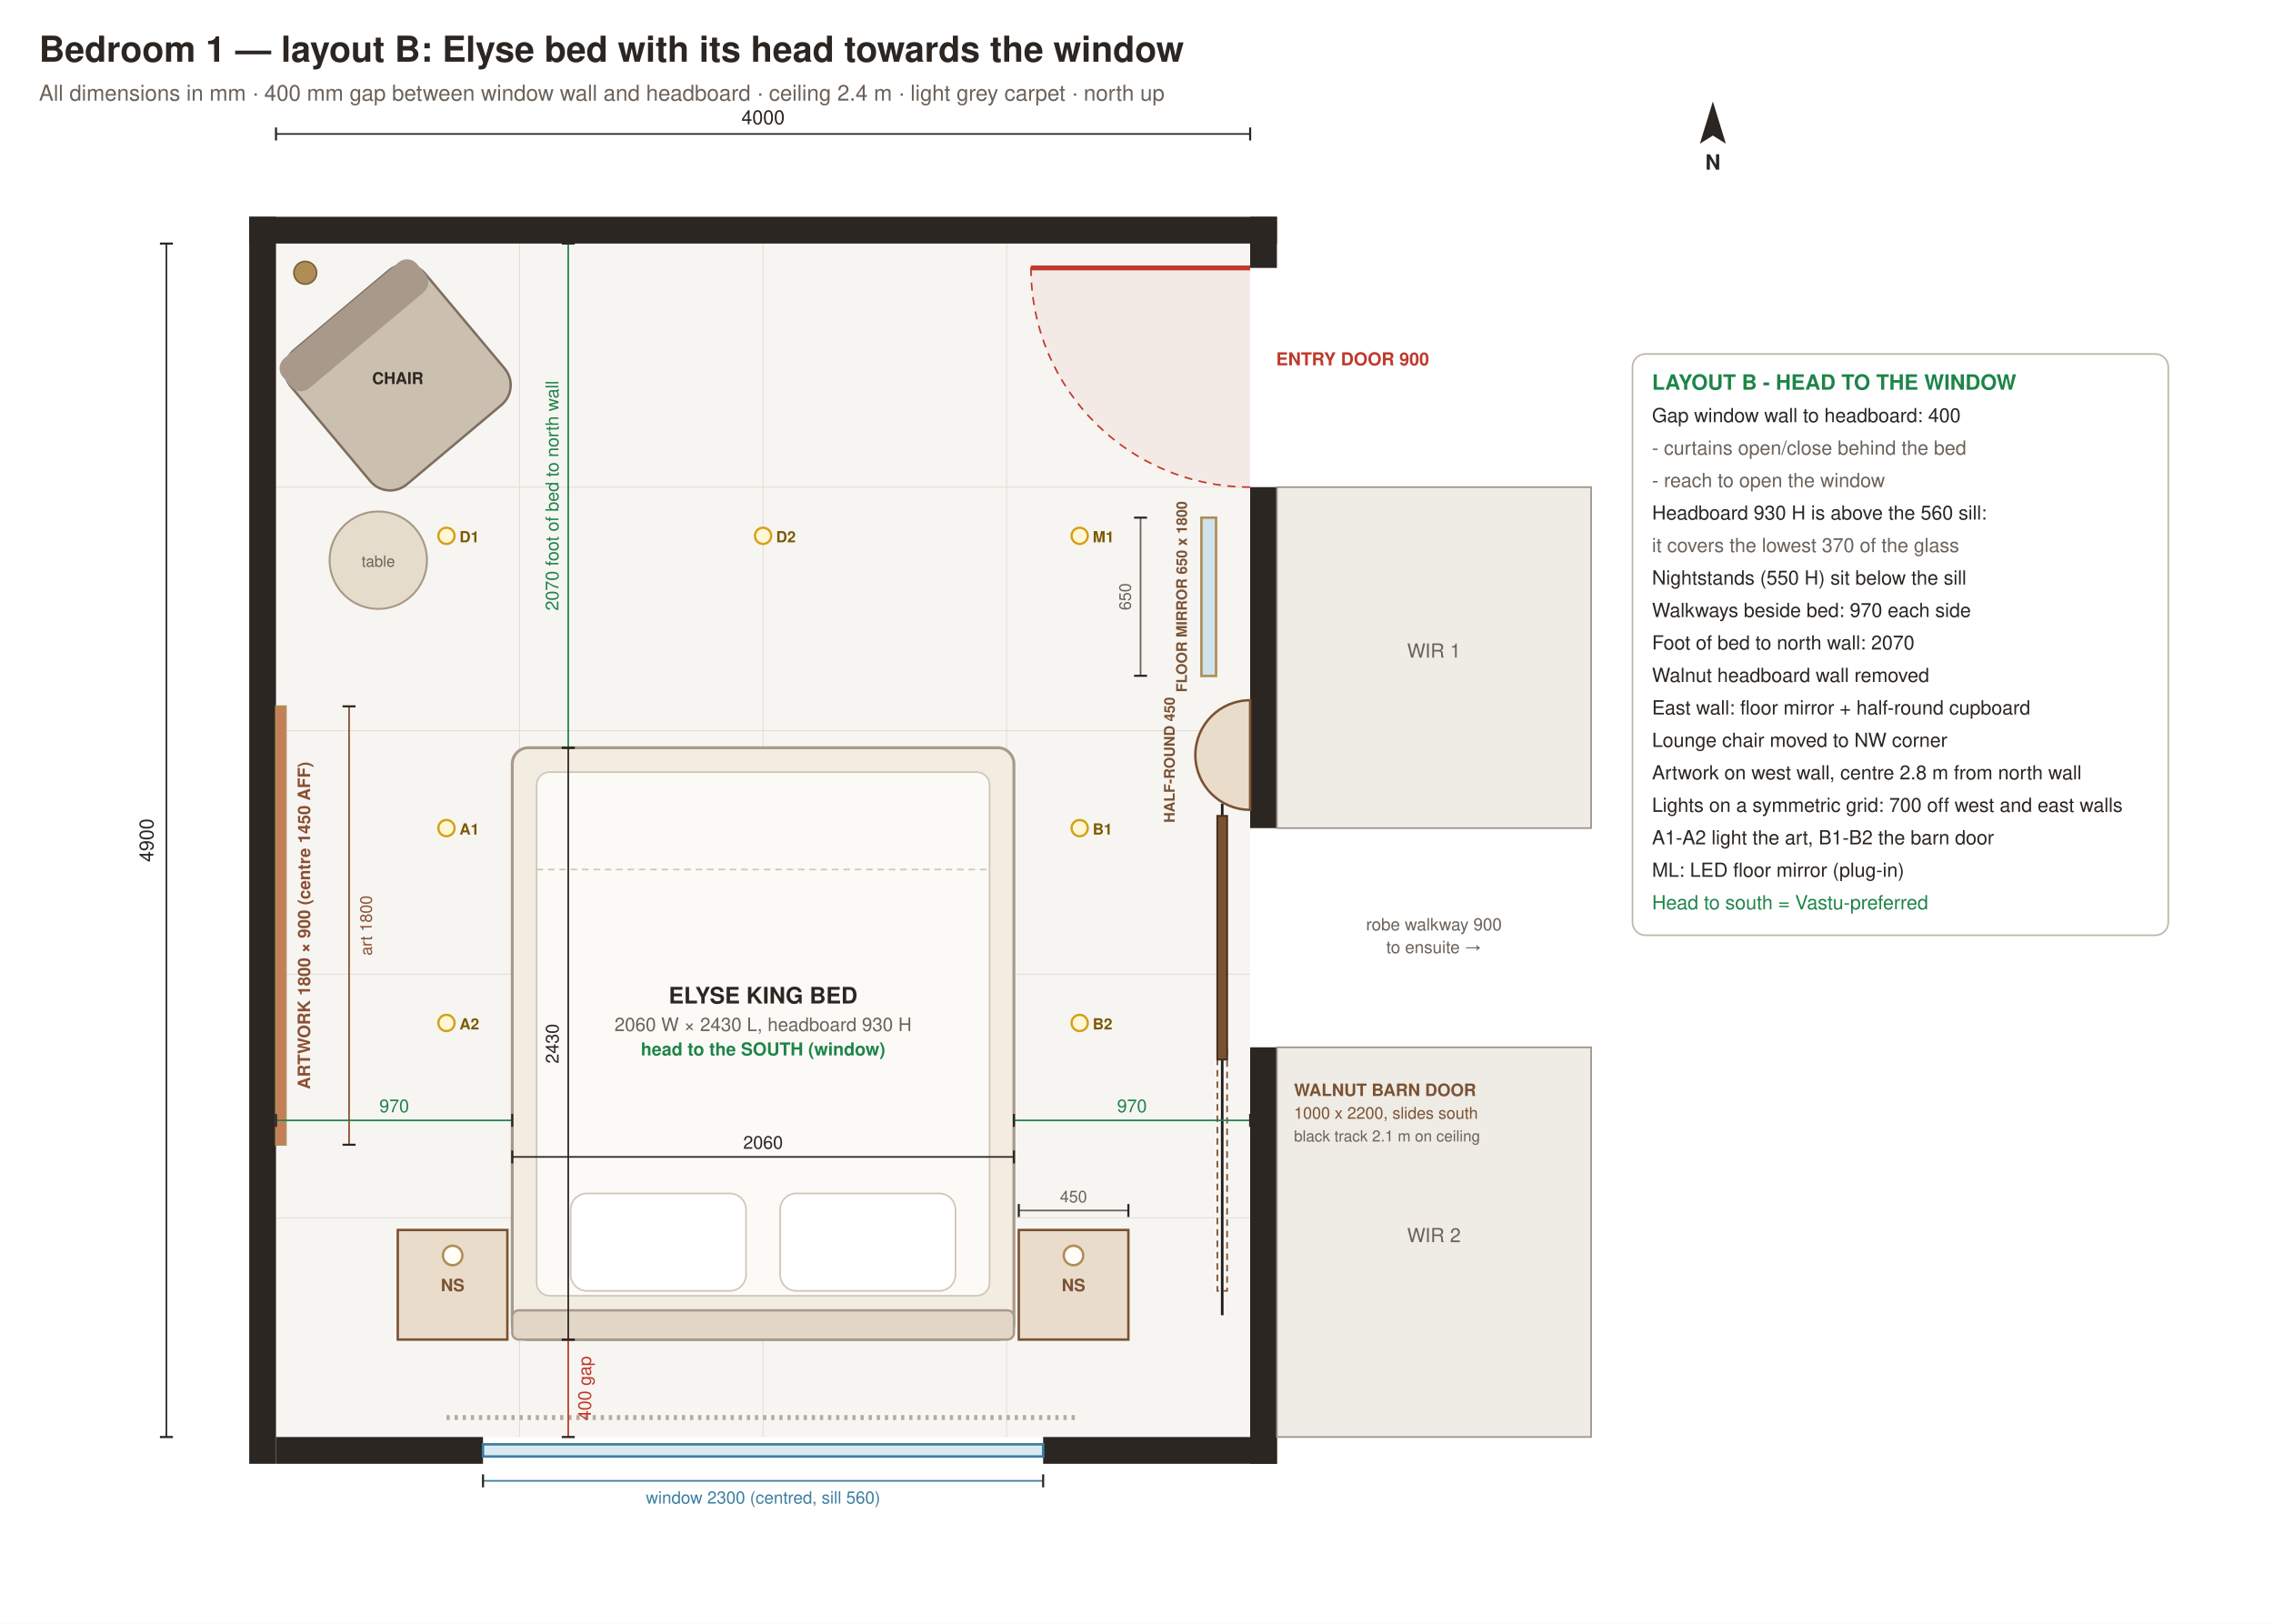
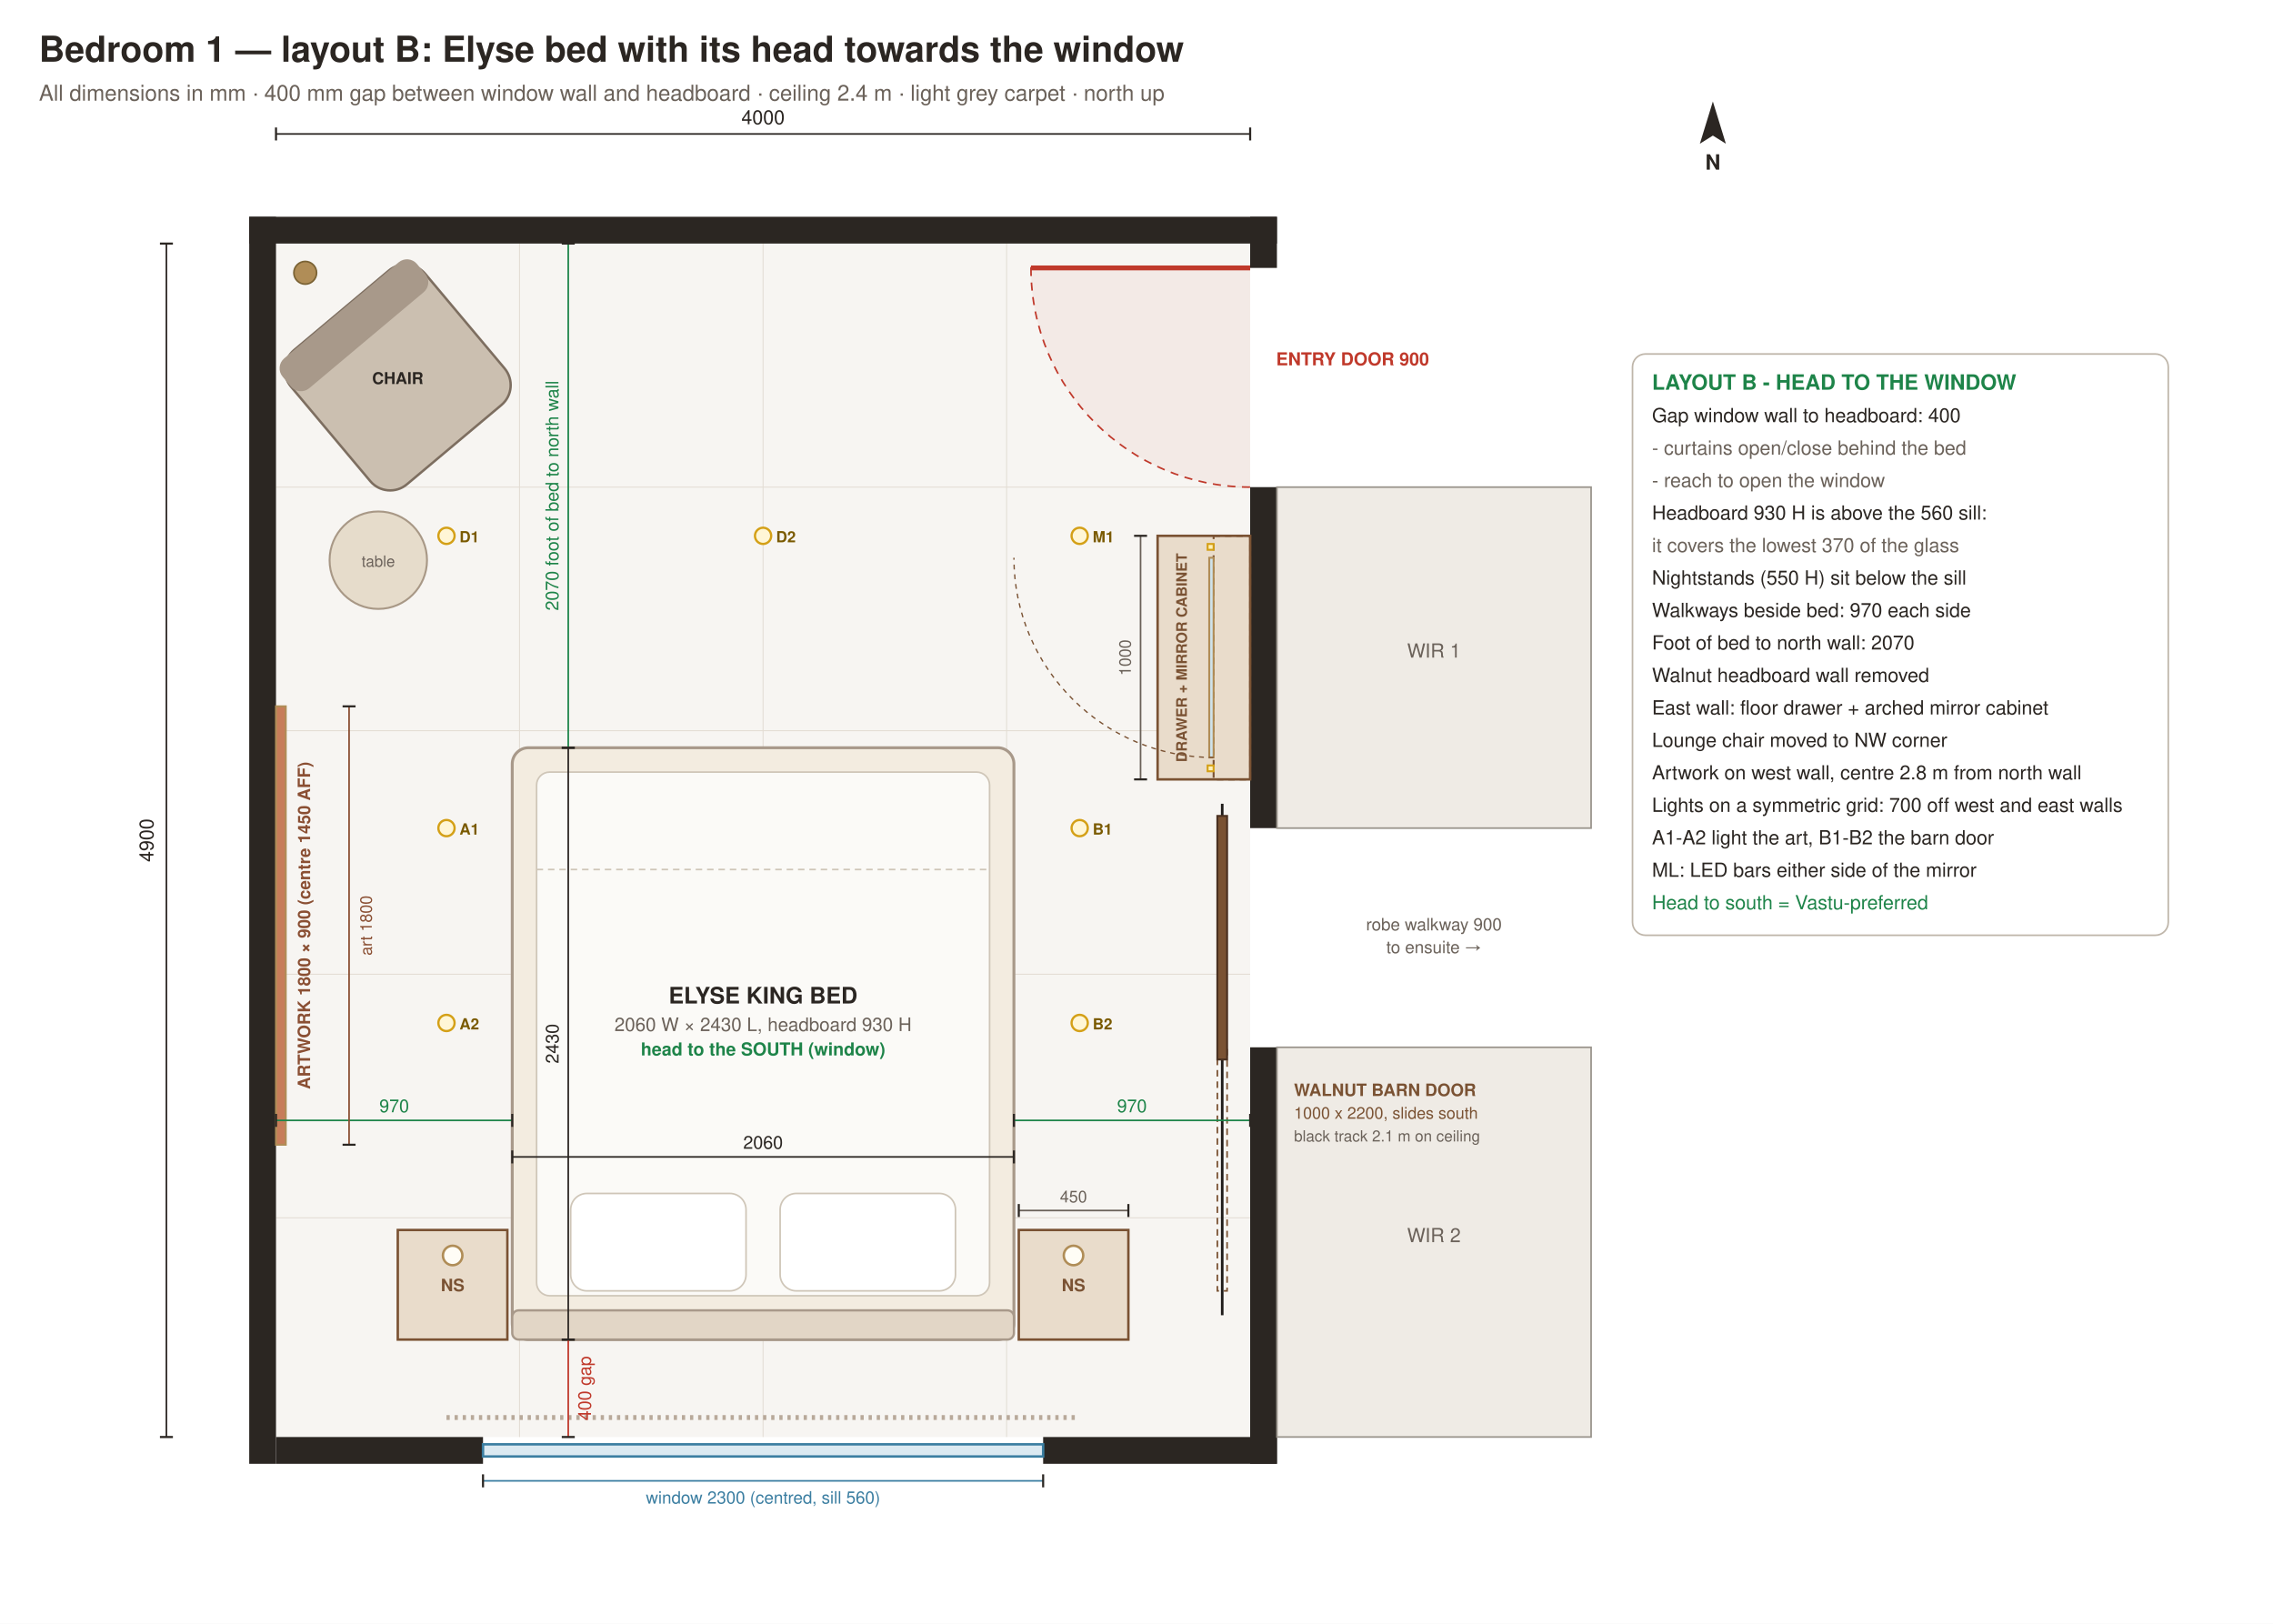
<svg xmlns="http://www.w3.org/2000/svg" width="1400" height="1000" viewBox="0 0 1400 1000" font-family="Helvetica, Arial, sans-serif">
  <rect width="1400" height="1000" fill="#ffffff" />
  <defs>
    <marker id="tk" viewBox="0 0 10 10" refX="5" refY="5" markerWidth="8" markerHeight="8" orient="auto">
      <path d="M5 0L5 10" stroke="#2b2622" stroke-width="1.6" />
    </marker>
  </defs>
  <text x="24" y="38" font-size="22" font-weight="700" fill="#2b2622">Bedroom 1 — layout B: Elyse bed with its head towards the window</text>
  <text x="24" y="62" font-size="13.5" fill="#6b625a">All dimensions in mm · 400 mm gap between window wall and headboard · ceiling 2.4 m · light grey carpet · north up</text>
  <rect x="170.0" y="150.0" width="600.0" height="735.0" fill="#f7f5f2" fill-opacity="1" stroke="none" stroke-width="0" rx="0" />
  <line x1="320.0" y1="150.0" x2="320.0" y2="885.0" stroke="#e3ddd4" stroke-width="0.6" />
  <line x1="470.0" y1="150.0" x2="470.0" y2="885.0" stroke="#e3ddd4" stroke-width="0.6" />
  <line x1="620.0" y1="150.0" x2="620.0" y2="885.0" stroke="#e3ddd4" stroke-width="0.6" />
  <line x1="170.0" y1="300.0" x2="770.0" y2="300.0" stroke="#e3ddd4" stroke-width="0.6" />
  <line x1="170.0" y1="450.0" x2="770.0" y2="450.0" stroke="#e3ddd4" stroke-width="0.6" />
  <line x1="170.0" y1="600.0" x2="770.0" y2="600.0" stroke="#e3ddd4" stroke-width="0.6" />
  <line x1="170.0" y1="750.0" x2="770.0" y2="750.0" stroke="#e3ddd4" stroke-width="0.6" />
  <rect x="153.5" y="133.5" width="16.5" height="768.0" fill="#2b2622" fill-opacity="1" stroke="#2b2622" stroke-width="0" rx="0" />
  <rect x="153.5" y="133.5" width="633.0" height="16.5" fill="#2b2622" fill-opacity="1" stroke="#2b2622" stroke-width="0" rx="0" />
  <rect x="170.0" y="885.0" width="127.5" height="16.5" fill="#2b2622" fill-opacity="1" stroke="#2b2622" stroke-width="0" rx="0" />
  <rect x="642.5" y="885.0" width="144.0" height="16.5" fill="#2b2622" fill-opacity="1" stroke="#2b2622" stroke-width="0" rx="0" />
  <rect x="297.5" y="889.5" width="345.0" height="7.5" fill="#dbe9f1" fill-opacity="1" stroke="#3b7ea1" stroke-width="1.5" rx="0" />
  <rect x="770.0" y="133.5" width="16.5" height="31.5" fill="#2b2622" fill-opacity="1" stroke="#2b2622" stroke-width="0" rx="0" />
  <rect x="770.0" y="300.0" width="16.5" height="210.0" fill="#2b2622" fill-opacity="1" stroke="#2b2622" stroke-width="0" rx="0" />
  <rect x="770.0" y="645.0" width="16.5" height="256.5" fill="#2b2622" fill-opacity="1" stroke="#2b2622" stroke-width="0" rx="0" />
  <path d="M770.0 165.0 L635.0 165.0 A135.0 135.0 0 0 0 770.0 300.0" fill="#c0392b" fill-opacity="0.06" stroke="#c0392b" stroke-width="1" stroke-dasharray="5 4" />
  <line x1="770.0" y1="165.0" x2="635.0" y2="165.0" stroke="#c0392b" stroke-width="3" />
  <text x="786.0" y="225.0" font-size="11" fill="#c0392b" text-anchor="start" font-weight="700">ENTRY DOOR 900</text>
  <rect x="786.5" y="300.0" width="193.5" height="210.0" fill="#efebe5" fill-opacity="1" stroke="#9a948c" stroke-width="1" rx="0" />
  <text x="883.2" y="405.0" font-size="12" fill="#6b625a" text-anchor="middle" font-weight="400">WIR 1</text>
  <rect x="786.5" y="645.0" width="193.5" height="240.0" fill="#efebe5" fill-opacity="1" stroke="#9a948c" stroke-width="1" rx="0" />
  <text x="883.2" y="765.0" font-size="12" fill="#6b625a" text-anchor="middle" font-weight="400">WIR 2</text>
  <text x="883.2" y="573.0" font-size="10.5" fill="#6b625a" text-anchor="middle" font-weight="400">robe walkway 900</text>
  <text x="883.2" y="587.0" font-size="10.5" fill="#6b625a" text-anchor="middle" font-weight="400">to ensuite →</text>
  <line x1="752.8" y1="495.0" x2="752.8" y2="810.0" stroke="#1f1c1a" stroke-width="1.6" />
  <rect x="749.8" y="645.0" width="6.0" height="150.0" fill="none" fill-opacity="1" stroke="#7a5233" stroke-width="1" rx="0" stroke-dasharray="4 3" />
  <rect x="749.8" y="502.5" width="6.0" height="150.0" fill="#7a5233" fill-opacity="1" stroke="#4a3020" stroke-width="1.2" rx="0" />
  <text x="797.0" y="675.0" font-size="10.5" fill="#7a5233" text-anchor="start" font-weight="700">WALNUT BARN DOOR</text>
  <text x="797.0" y="689.0" font-size="10" fill="#7a5233" text-anchor="start" font-weight="400">1000 x 2200, slides south</text>
  <text x="797.0" y="703.0" font-size="9.5" fill="#6b625a" text-anchor="start" font-weight="400">black track 2.1 m on ceiling</text>
  <line x1="275.0" y1="873.0" x2="665.0" y2="873.0" stroke="#b8a99a" stroke-width="3" stroke-dasharray="2 3" />
  <rect x="315.5" y="460.5" width="309.0" height="364.5" fill="#f3ece0" fill-opacity="1" stroke="#a8998a" stroke-width="1.8" rx="10" />
  <rect x="315.5" y="807.0" width="309.0" height="18.0" fill="#e2d6c6" fill-opacity="1" stroke="#a8998a" stroke-width="1.4" rx="4" />
  <rect x="330.5" y="475.5" width="279.0" height="322.5" fill="#fbfaf7" fill-opacity="1" stroke="#cfc6b8" stroke-width="1" rx="8" />
  <rect x="351.5" y="735.0" width="108.0" height="60.0" fill="#ffffff" fill-opacity="1" stroke="#cfc6b8" stroke-width="1" rx="10" />
  <rect x="480.5" y="735.0" width="108.0" height="60.0" fill="#ffffff" fill-opacity="1" stroke="#cfc6b8" stroke-width="1" rx="10" />
  <line x1="330.5" y1="535.5" x2="609.5" y2="535.5" stroke="#cfc6b8" stroke-width="1" stroke-dasharray="4 3" />
  <text x="470.0" y="618.0" font-size="14" fill="#2b2622" text-anchor="middle" font-weight="700">ELYSE KING BED</text>
  <text x="470.0" y="635.0" font-size="11.5" fill="#6b625a" text-anchor="middle" font-weight="400">2060 W × 2430 L, headboard 930 H</text>
  <text x="470.0" y="650.0" font-size="11" fill="#1e8449" text-anchor="middle" font-weight="700">head to the SOUTH (window)</text>
  <rect x="245.0" y="757.5" width="67.5" height="67.5" fill="#e9dccb" fill-opacity="1" stroke="#7a5233" stroke-width="1.5" rx="0" />
  <text x="278.8" y="795.2" font-size="10.5" fill="#7a5233" text-anchor="middle" font-weight="700">NS</text>
  <circle cx="278.8" cy="773.2" r="6" fill="#fffdf6" stroke="#b08d57" stroke-width="1.5" />
  <rect x="627.5" y="757.5" width="67.5" height="67.5" fill="#e9dccb" fill-opacity="1" stroke="#7a5233" stroke-width="1.5" rx="0" />
  <text x="661.2" y="795.2" font-size="10.5" fill="#7a5233" text-anchor="middle" font-weight="700">NS</text>
  <circle cx="661.2" cy="773.2" r="6" fill="#fffdf6" stroke="#b08d57" stroke-width="1.5" />
  <rect x="170.0" y="435.0" width="6.0" height="270.0" fill="#c77d5a" fill-opacity="1" stroke="#b08d57" stroke-width="1.2" rx="0" />
  <text x="191.0" y="570.0" font-size="10.5" fill="#8a4f33" text-anchor="middle" font-weight="700" transform="rotate(-90 191.0 570.0)">ARTWORK 1800 × 900 (centre 1450 AFF)</text>
-   <rect x="740.0" y="318.8" width="9.0" height="97.5" fill="#cfe3ec" fill-opacity="1" stroke="#b08d57" stroke-width="1.5" rx="0" />
-   <path d="M770.0 431.25 A33.75 33.75 0 0 0 770.0 498.75 Z" fill="#e9dccb" stroke="#7a5233" stroke-width="1.5" />
-   <text x="731.0" y="367.5" font-size="9" fill="#7a5233" text-anchor="middle" font-weight="700" transform="rotate(-90 731.0 367.5)">FLOOR MIRROR 650 x 1800</text>
-   <text x="723.5" y="468.0" font-size="9" fill="#7a5233" text-anchor="middle" font-weight="700" transform="rotate(-90 723.5 468.0)">HALF-ROUND 450</text>
+   <rect x="713.0" y="330.0" width="57.0" height="150.0" fill="#e9dccb" fill-opacity="1" stroke="#7a5233" stroke-width="1.5" rx="0" />
+   <rect x="747.5" y="330.0" width="22.5" height="150.0" fill="none" fill-opacity="1" stroke="#7a5233" stroke-width="1.2" rx="0" stroke-dasharray="4 3" />
+   <rect x="744.8" y="343.5" width="2.7" height="123.0" fill="#cfe3ec" fill-opacity="1" stroke="#b08d57" stroke-width="1.2" rx="0" />
+   <path d="M747.5 466.5 A123 123 0 0 1 624.5 343.5" fill="none" stroke="#7a5233" stroke-width="0.8" stroke-dasharray="3 3" />
+   <rect x="743.8" y="335.0" width="3.7" height="3.6" fill="#fff1b8" fill-opacity="1" stroke="#d4a017" stroke-width="1.2" rx="0" />
+   <rect x="743.8" y="471.4" width="3.7" height="3.6" fill="#fff1b8" fill-opacity="1" stroke="#d4a017" stroke-width="1.2" rx="0" />
+   <text x="731.0" y="405.0" font-size="9" fill="#7a5233" text-anchor="middle" font-weight="700" transform="rotate(-90 731.0 405.0)">DRAWER + MIRROR CABINET</text>
  <g transform="translate(245.0 232.5) rotate(-40)">
    <rect x="-54.0" y="-54.0" width="108.0" height="108.0" rx="16" fill="#cbbfb0" stroke="#7d6e60" stroke-width="1.5" />
    <rect x="-54.0" y="-54.0" width="108.0" height="24.0" rx="8" fill="#a8998a" />
  </g>
  <text x="245.0" y="236.5" font-size="10" fill="#2b2622" text-anchor="middle" font-weight="700">CHAIR</text>
  <circle cx="233.0" cy="345.0" r="30.0" fill="#e6dccb" stroke="#a89886" stroke-width="1.2" />
  <text x="233.0" y="349.0" font-size="9.5" fill="#6b625a" text-anchor="middle" font-weight="400">table</text>
  <circle cx="188.0" cy="168.0" r="7" fill="#b08d57" stroke="#7a6234" stroke-width="1" />
  <circle cx="275.0" cy="330.0" r="5" fill="#fff6d6" stroke="#d4a017" stroke-width="1.4" />
  <text x="283.0" y="334.0" font-size="9.5" fill="#7a5a00" text-anchor="start" font-weight="700">D1</text>
  <circle cx="470.0" cy="330.0" r="5" fill="#fff6d6" stroke="#d4a017" stroke-width="1.4" />
  <text x="478.0" y="334.0" font-size="9.5" fill="#7a5a00" text-anchor="start" font-weight="700">D2</text>
  <circle cx="665.0" cy="330.0" r="5" fill="#fff6d6" stroke="#d4a017" stroke-width="1.4" />
  <text x="673.0" y="334.0" font-size="9.5" fill="#7a5a00" text-anchor="start" font-weight="700">M1</text>
  <circle cx="275.0" cy="510.0" r="5" fill="#fff6d6" stroke="#d4a017" stroke-width="1.4" />
  <text x="283.0" y="514.0" font-size="9.5" fill="#7a5a00" text-anchor="start" font-weight="700">A1</text>
  <circle cx="275.0" cy="630.0" r="5" fill="#fff6d6" stroke="#d4a017" stroke-width="1.4" />
  <text x="283.0" y="634.0" font-size="9.5" fill="#7a5a00" text-anchor="start" font-weight="700">A2</text>
  <circle cx="665.0" cy="510.0" r="5" fill="#fff6d6" stroke="#d4a017" stroke-width="1.4" />
  <text x="673.0" y="514.0" font-size="9.5" fill="#7a5a00" text-anchor="start" font-weight="700">B1</text>
  <circle cx="665.0" cy="630.0" r="5" fill="#fff6d6" stroke="#d4a017" stroke-width="1.4" />
  <text x="673.0" y="634.0" font-size="9.5" fill="#7a5a00" text-anchor="start" font-weight="700">B2</text>
  <line x1="170.0" y1="82.5" x2="770.0" y2="82.5" stroke="#2b2622" stroke-width="1" marker-end="url(#tk)" marker-start="url(#tk)" />
  <text x="470.0" y="76.5" font-size="12" fill="#2b2622" text-anchor="middle" font-weight="400">4000</text>
  <line x1="102.5" y1="150.0" x2="102.5" y2="885.0" stroke="#2b2622" stroke-width="1" marker-end="url(#tk)" marker-start="url(#tk)" />
  <text x="94.5" y="517.5" font-size="12" fill="#2b2622" text-anchor="middle" font-weight="400" transform="rotate(-90 94.5 517.5)">4900</text>
  <line x1="170.0" y1="690.0" x2="315.5" y2="690.0" stroke="#1e8449" stroke-width="1" marker-end="url(#tk)" marker-start="url(#tk)" />
  <text x="242.8" y="685.0" font-size="11" fill="#1e8449" text-anchor="middle" font-weight="400">970</text>
  <line x1="315.5" y1="712.5" x2="624.5" y2="712.5" stroke="#2b2622" stroke-width="1" marker-end="url(#tk)" marker-start="url(#tk)" />
  <text x="470.0" y="707.5" font-size="11" fill="#2b2622" text-anchor="middle" font-weight="400">2060</text>
  <line x1="624.5" y1="690.0" x2="770.0" y2="690.0" stroke="#1e8449" stroke-width="1" marker-end="url(#tk)" marker-start="url(#tk)" />
  <text x="697.2" y="685.0" font-size="11" fill="#1e8449" text-anchor="middle" font-weight="400">970</text>
  <line x1="350.0" y1="150.0" x2="350.0" y2="460.5" stroke="#1e8449" stroke-width="1" marker-end="url(#tk)" marker-start="url(#tk)" />
  <text x="344.0" y="305.2" font-size="11" fill="#1e8449" text-anchor="middle" font-weight="400" transform="rotate(-90 344.0 305.25)">2070 foot of bed to north wall</text>
  <line x1="350.0" y1="460.5" x2="350.0" y2="825.0" stroke="#2b2622" stroke-width="1" marker-end="url(#tk)" marker-start="url(#tk)" />
  <text x="344.0" y="642.8" font-size="11" fill="#2b2622" text-anchor="middle" font-weight="400" transform="rotate(-90 344.0 642.75)">2430</text>
  <line x1="350.0" y1="825.0" x2="350.0" y2="885.0" stroke="#c0392b" stroke-width="1" marker-end="url(#tk)" marker-start="url(#tk)" />
  <text x="364.0" y="855.0" font-size="11" fill="#c0392b" text-anchor="middle" font-weight="400" transform="rotate(-90 364.0 855.0)">400 gap</text>
  <line x1="627.5" y1="745.5" x2="695.0" y2="745.5" stroke="#6b625a" stroke-width="1" marker-end="url(#tk)" marker-start="url(#tk)" />
  <text x="661.2" y="740.5" font-size="10" fill="#6b625a" text-anchor="middle" font-weight="400">450</text>
  <line x1="297.5" y1="912.0" x2="642.5" y2="912.0" stroke="#3b7ea1" stroke-width="1" marker-end="url(#tk)" marker-start="url(#tk)" />
  <text x="470.0" y="926.0" font-size="10.5" fill="#3b7ea1" text-anchor="middle" font-weight="400">window 2300 (centred, sill 560)</text>
-   <line x1="702.5" y1="318.8" x2="702.5" y2="416.2" stroke="#6b625a" stroke-width="1" marker-end="url(#tk)" marker-start="url(#tk)" />
-   <text x="696.5" y="367.5" font-size="10" fill="#6b625a" text-anchor="middle" font-weight="400" transform="rotate(-90 696.5 367.5)">650</text>
+   <line x1="702.5" y1="330.0" x2="702.5" y2="480.0" stroke="#6b625a" stroke-width="1" marker-end="url(#tk)" marker-start="url(#tk)" />
+   <text x="696.5" y="405.0" font-size="10" fill="#6b625a" text-anchor="middle" font-weight="400" transform="rotate(-90 696.5 405.0)">1000</text>
  <line x1="215.0" y1="435.0" x2="215.0" y2="705.0" stroke="#8a4f33" stroke-width="1" marker-end="url(#tk)" marker-start="url(#tk)" />
  <text x="229.0" y="570.0" font-size="10" fill="#8a4f33" text-anchor="middle" font-weight="400" transform="rotate(-90 229.0 570.0)">art 1800</text>
  <text x="1025.0" y="82.5" font-size="1" fill="#2b2622" text-anchor="start" font-weight="400" />
  <g transform="translate(1055.0 82.5)">
    <polygon points="0,-20 8,6 0,1 -8,6" fill="#2b2622" />
    <text x="0" y="22" font-size="13" font-weight="700" text-anchor="middle" fill="#2b2622">N</text>
  </g>
  <rect x="1005.5" y="218.0" width="330" height="358" rx="8" fill="#ffffff" stroke="#bfb6aa" />
  <text x="1017.5" y="240.0" font-size="13" fill="#1e8449" text-anchor="start" font-weight="700">LAYOUT B - HEAD TO THE WINDOW</text>
  <text x="1017.5" y="260.0" font-size="12" fill="#2b2622" text-anchor="start" font-weight="400">Gap window wall to headboard: 400</text>
  <text x="1017.5" y="280.0" font-size="12" fill="#6b625a" text-anchor="start" font-weight="400">  - curtains open/close behind the bed</text>
  <text x="1017.5" y="300.0" font-size="12" fill="#6b625a" text-anchor="start" font-weight="400">  - reach to open the window</text>
  <text x="1017.5" y="320.0" font-size="12" fill="#2b2622" text-anchor="start" font-weight="400">Headboard 930 H is above the 560 sill:</text>
  <text x="1017.5" y="340.0" font-size="12" fill="#6b625a" text-anchor="start" font-weight="400">  it covers the lowest 370 of the glass</text>
  <text x="1017.5" y="360.0" font-size="12" fill="#2b2622" text-anchor="start" font-weight="400">Nightstands (550 H) sit below the sill</text>
  <text x="1017.5" y="380.0" font-size="12" fill="#2b2622" text-anchor="start" font-weight="400">Walkways beside bed: 970 each side</text>
  <text x="1017.5" y="400.0" font-size="12" fill="#2b2622" text-anchor="start" font-weight="400">Foot of bed to north wall: 2070</text>
  <text x="1017.5" y="420.0" font-size="12" fill="#2b2622" text-anchor="start" font-weight="400">Walnut headboard wall removed</text>
-   <text x="1017.5" y="440.0" font-size="12" fill="#2b2622" text-anchor="start" font-weight="400">East wall: floor mirror + half-round cupboard</text>
+   <text x="1017.5" y="440.0" font-size="12" fill="#2b2622" text-anchor="start" font-weight="400">East wall: floor drawer + arched mirror cabinet</text>
  <text x="1017.5" y="460.0" font-size="12" fill="#2b2622" text-anchor="start" font-weight="400">Lounge chair moved to NW corner</text>
  <text x="1017.5" y="480.0" font-size="12" fill="#2b2622" text-anchor="start" font-weight="400">Artwork on west wall, centre 2.8 m from north wall</text>
  <text x="1017.5" y="500.0" font-size="12" fill="#2b2622" text-anchor="start" font-weight="400">Lights on a symmetric grid: 700 off west and east walls</text>
  <text x="1017.5" y="520.0" font-size="12" fill="#2b2622" text-anchor="start" font-weight="400">A1-A2 light the art, B1-B2 the barn door</text>
-   <text x="1017.5" y="540.0" font-size="12" fill="#2b2622" text-anchor="start" font-weight="400">ML: LED floor mirror (plug-in)</text>
+   <text x="1017.5" y="540.0" font-size="12" fill="#2b2622" text-anchor="start" font-weight="400">ML: LED bars either side of the mirror</text>
  <text x="1017.5" y="560.0" font-size="12" fill="#1e8449" text-anchor="start" font-weight="400">Head to south = Vastu-preferred</text>
</svg>
